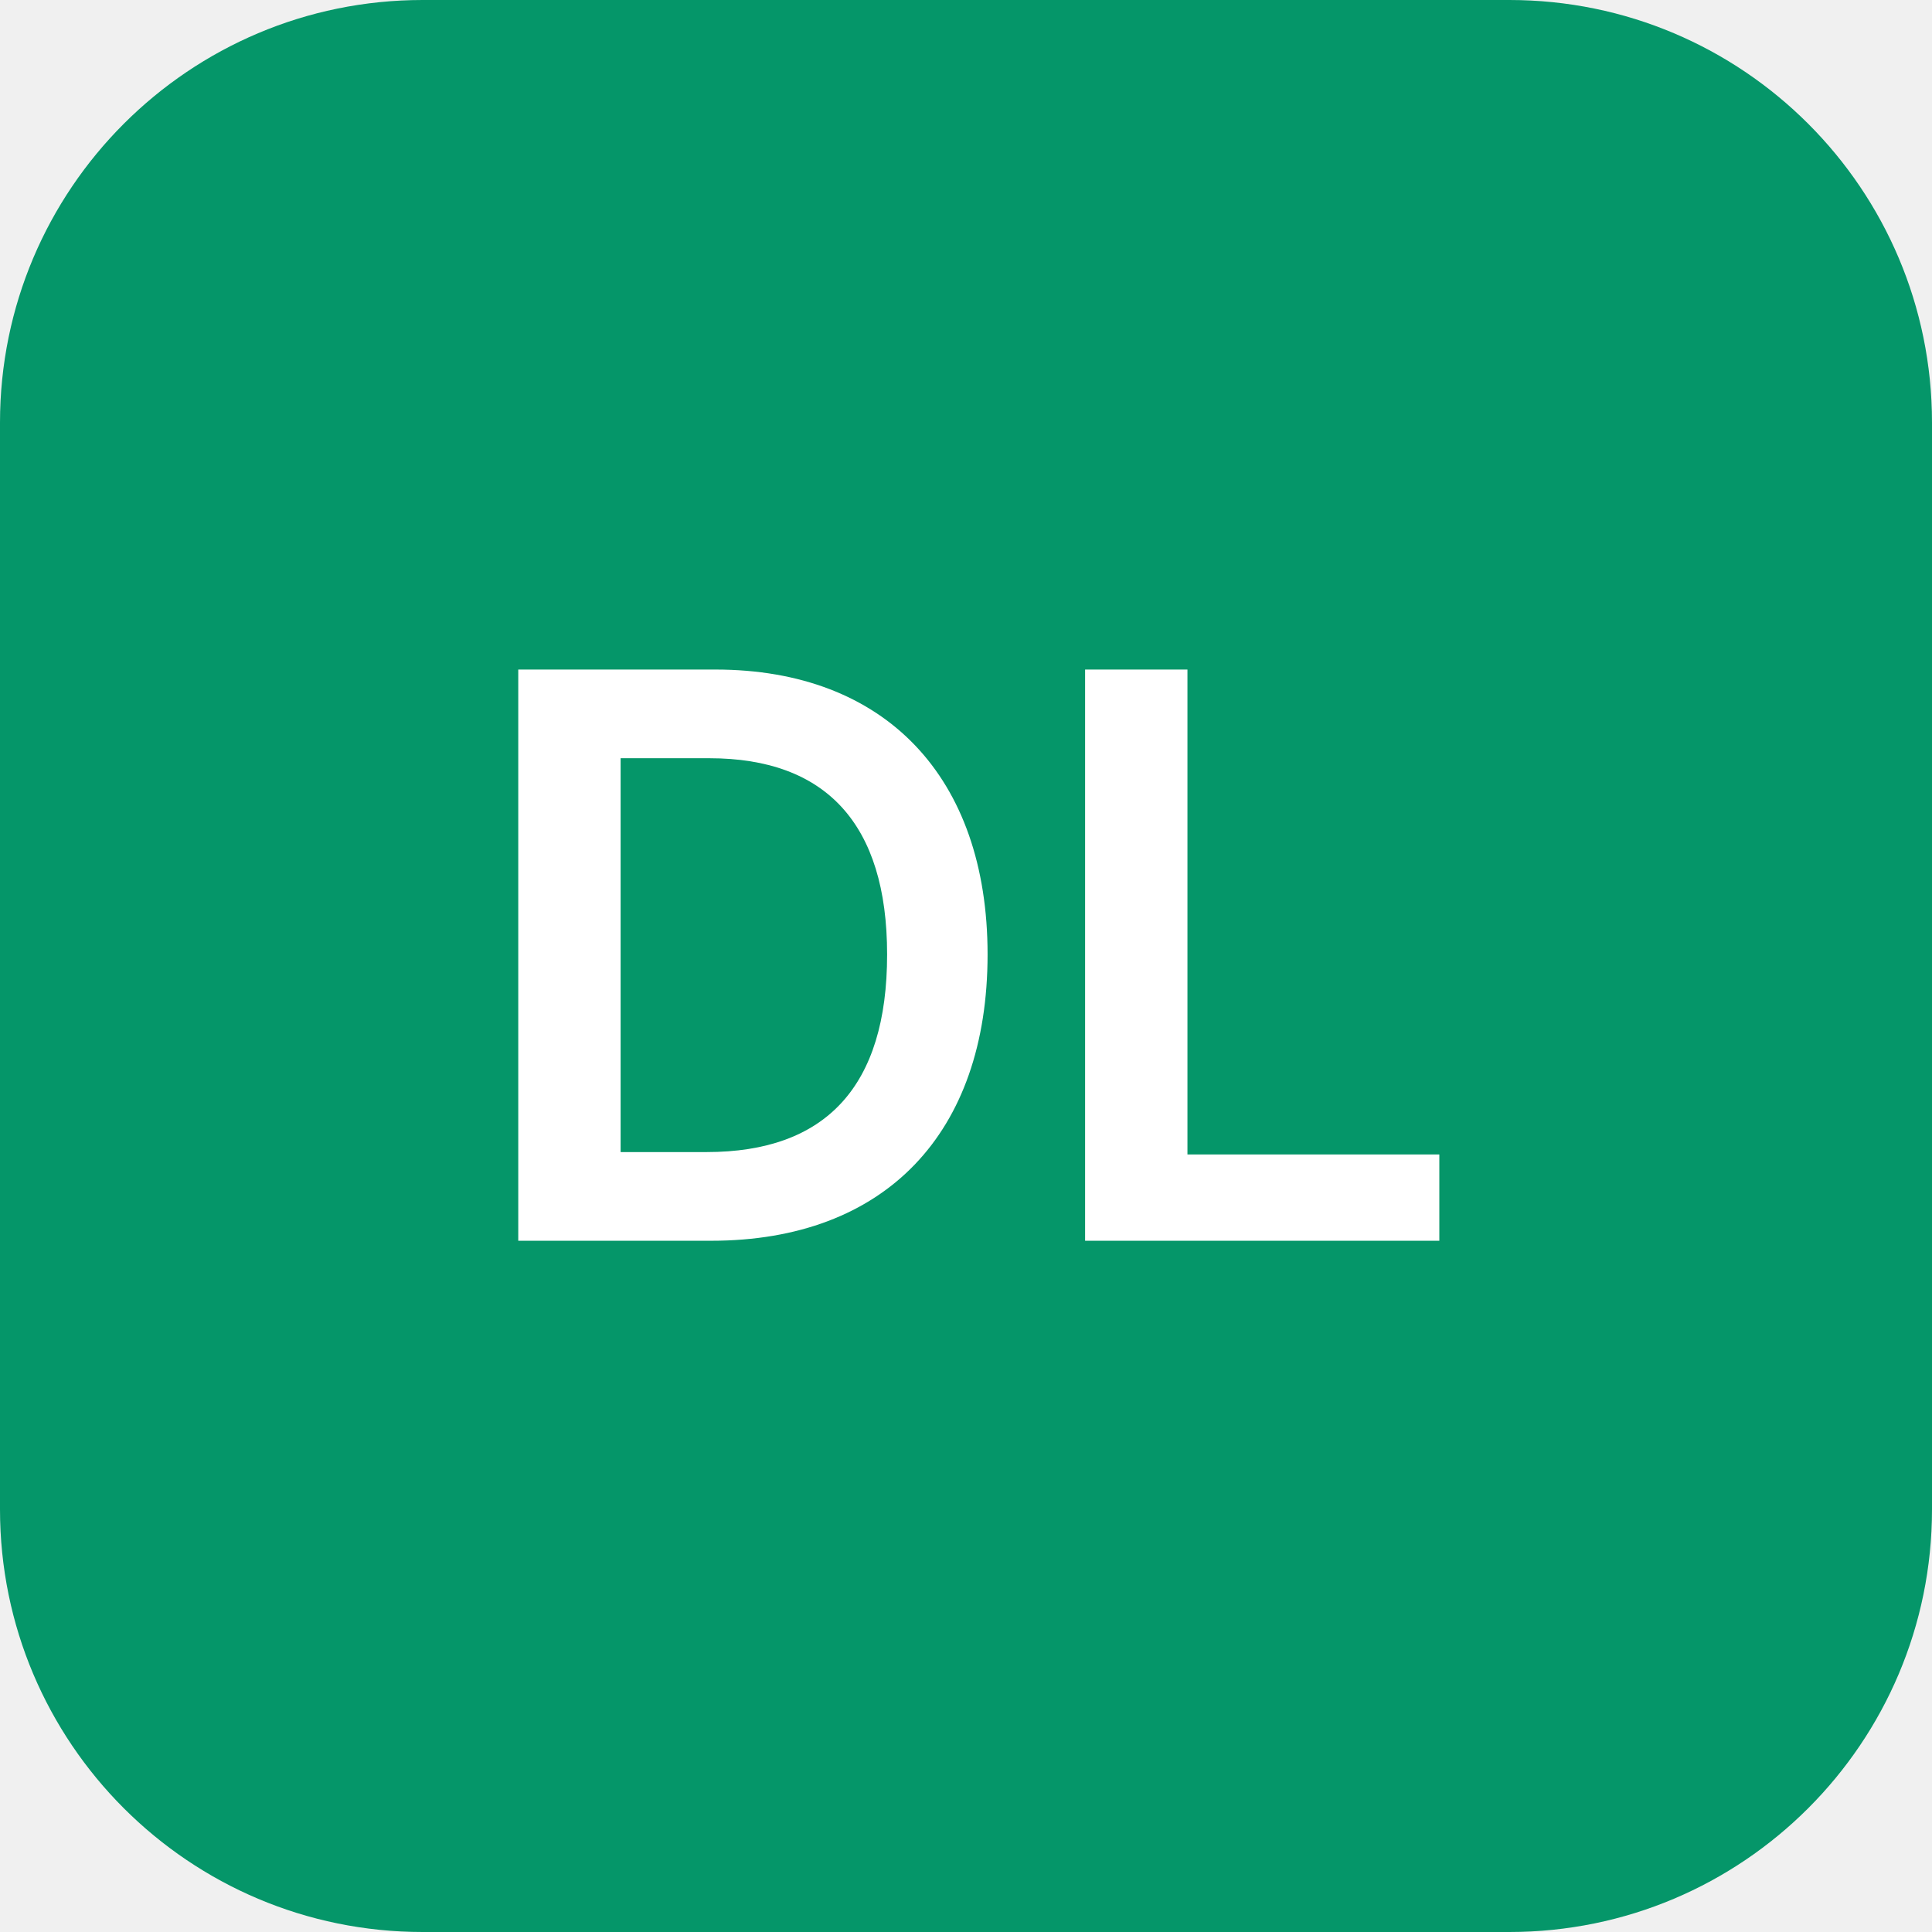
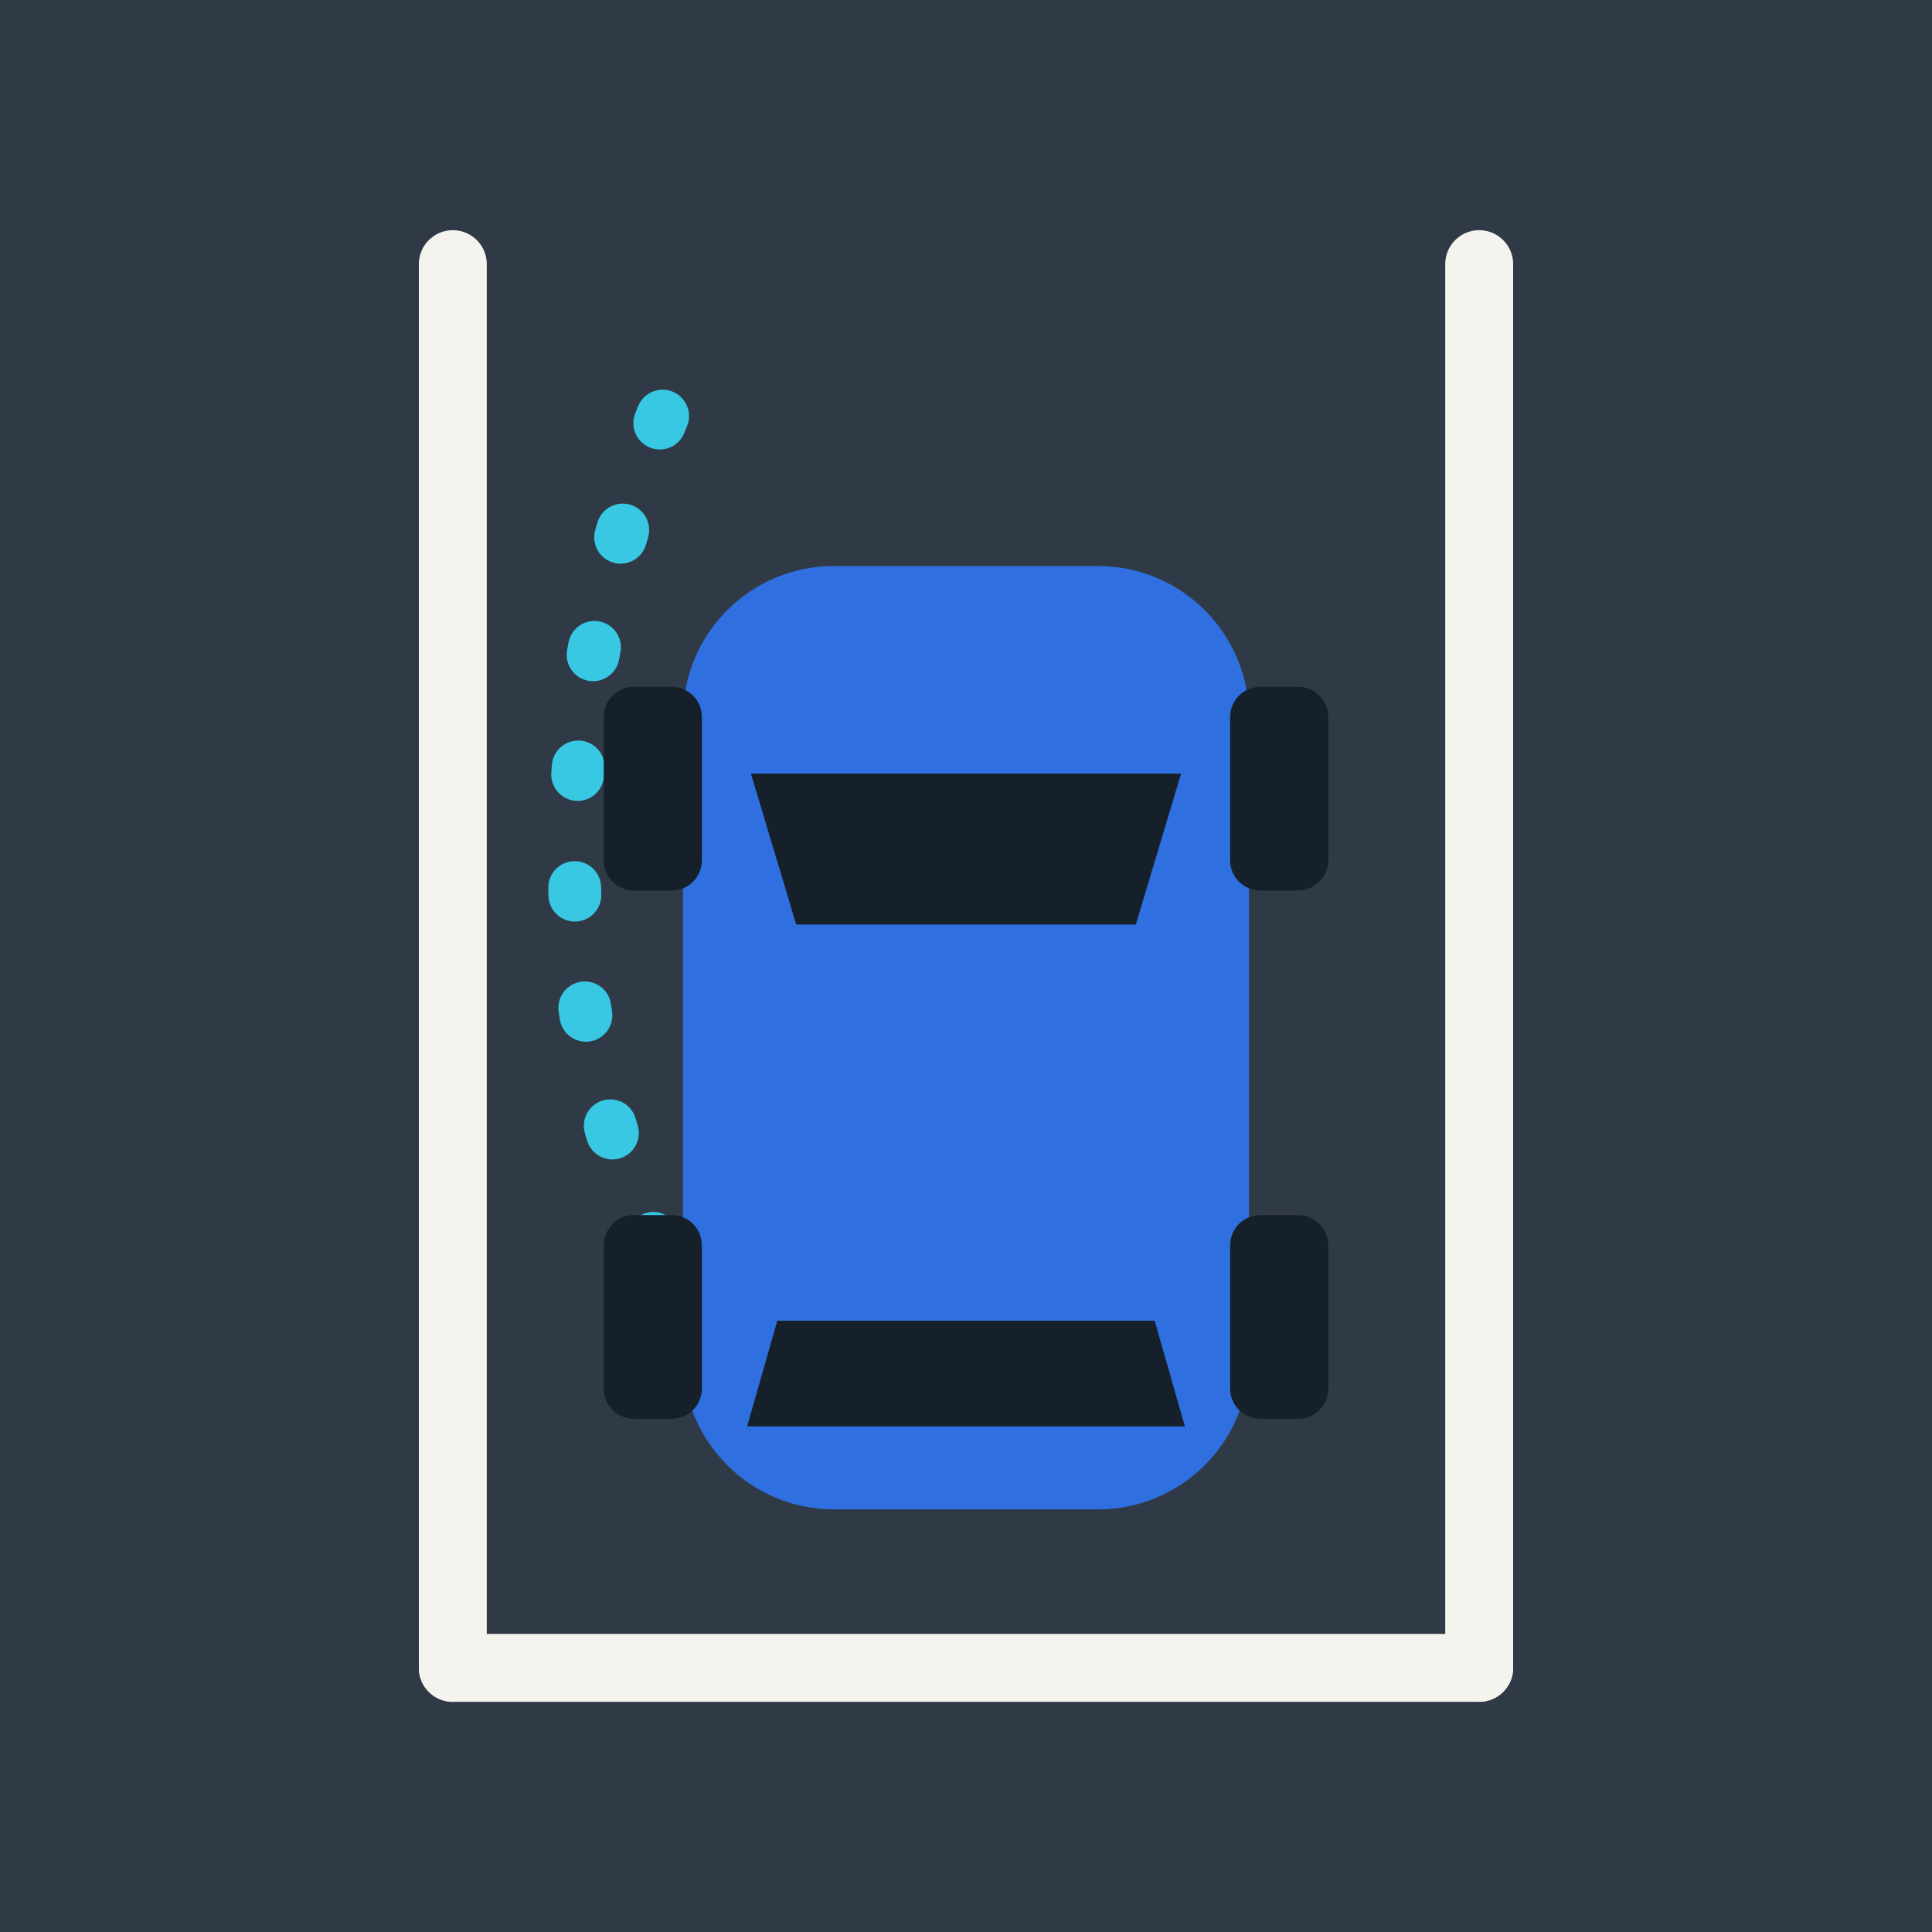
- <svg xmlns="http://www.w3.org/2000/svg" viewBox="0 0 64 64">
-   <rect width="64" height="64" rx="14" fill="#059669" />
-   <text x="32" y="32" dy="0.35em" text-anchor="middle" font-family="ui-sans-serif, system-ui, -apple-system, sans-serif" font-size="26" font-weight="600" fill="#ffffff">DL</text>
+ <svg xmlns="http://www.w3.org/2000/svg" viewBox="0 0 512 512">
+   <rect width="512" height="512" rx="0" fill="#2f3a46" />
+   <path d="M120 70v372M392 70v372" stroke="#f4f3ee" stroke-width="18" stroke-linecap="round" />
+   <path d="M120 442h272" stroke="#f4f3ee" stroke-width="18" stroke-linecap="round" />
+   <path d="M174 330c-30-60-30-150 6-230" fill="none" stroke="#38c8e3" stroke-width="14" stroke-linecap="round" stroke-dasharray="2 30" />
+   <rect x="181" y="150" width="150" height="250" rx="40" fill="#2f6fe0" />
+   <path d="M199 205h114l-12 40h-90z" fill="#16202b" />
+   <path d="M206 350h100l8 28h-116z" fill="#16202b" />
+   <rect x="160" y="182" width="26" height="54" rx="8" fill="#16202b" />
+   <rect x="326" y="182" width="26" height="54" rx="8" fill="#16202b" />
+   <rect x="160" y="322" width="26" height="54" rx="8" fill="#16202b" />
+   <rect x="326" y="322" width="26" height="54" rx="8" fill="#16202b" />
</svg>
